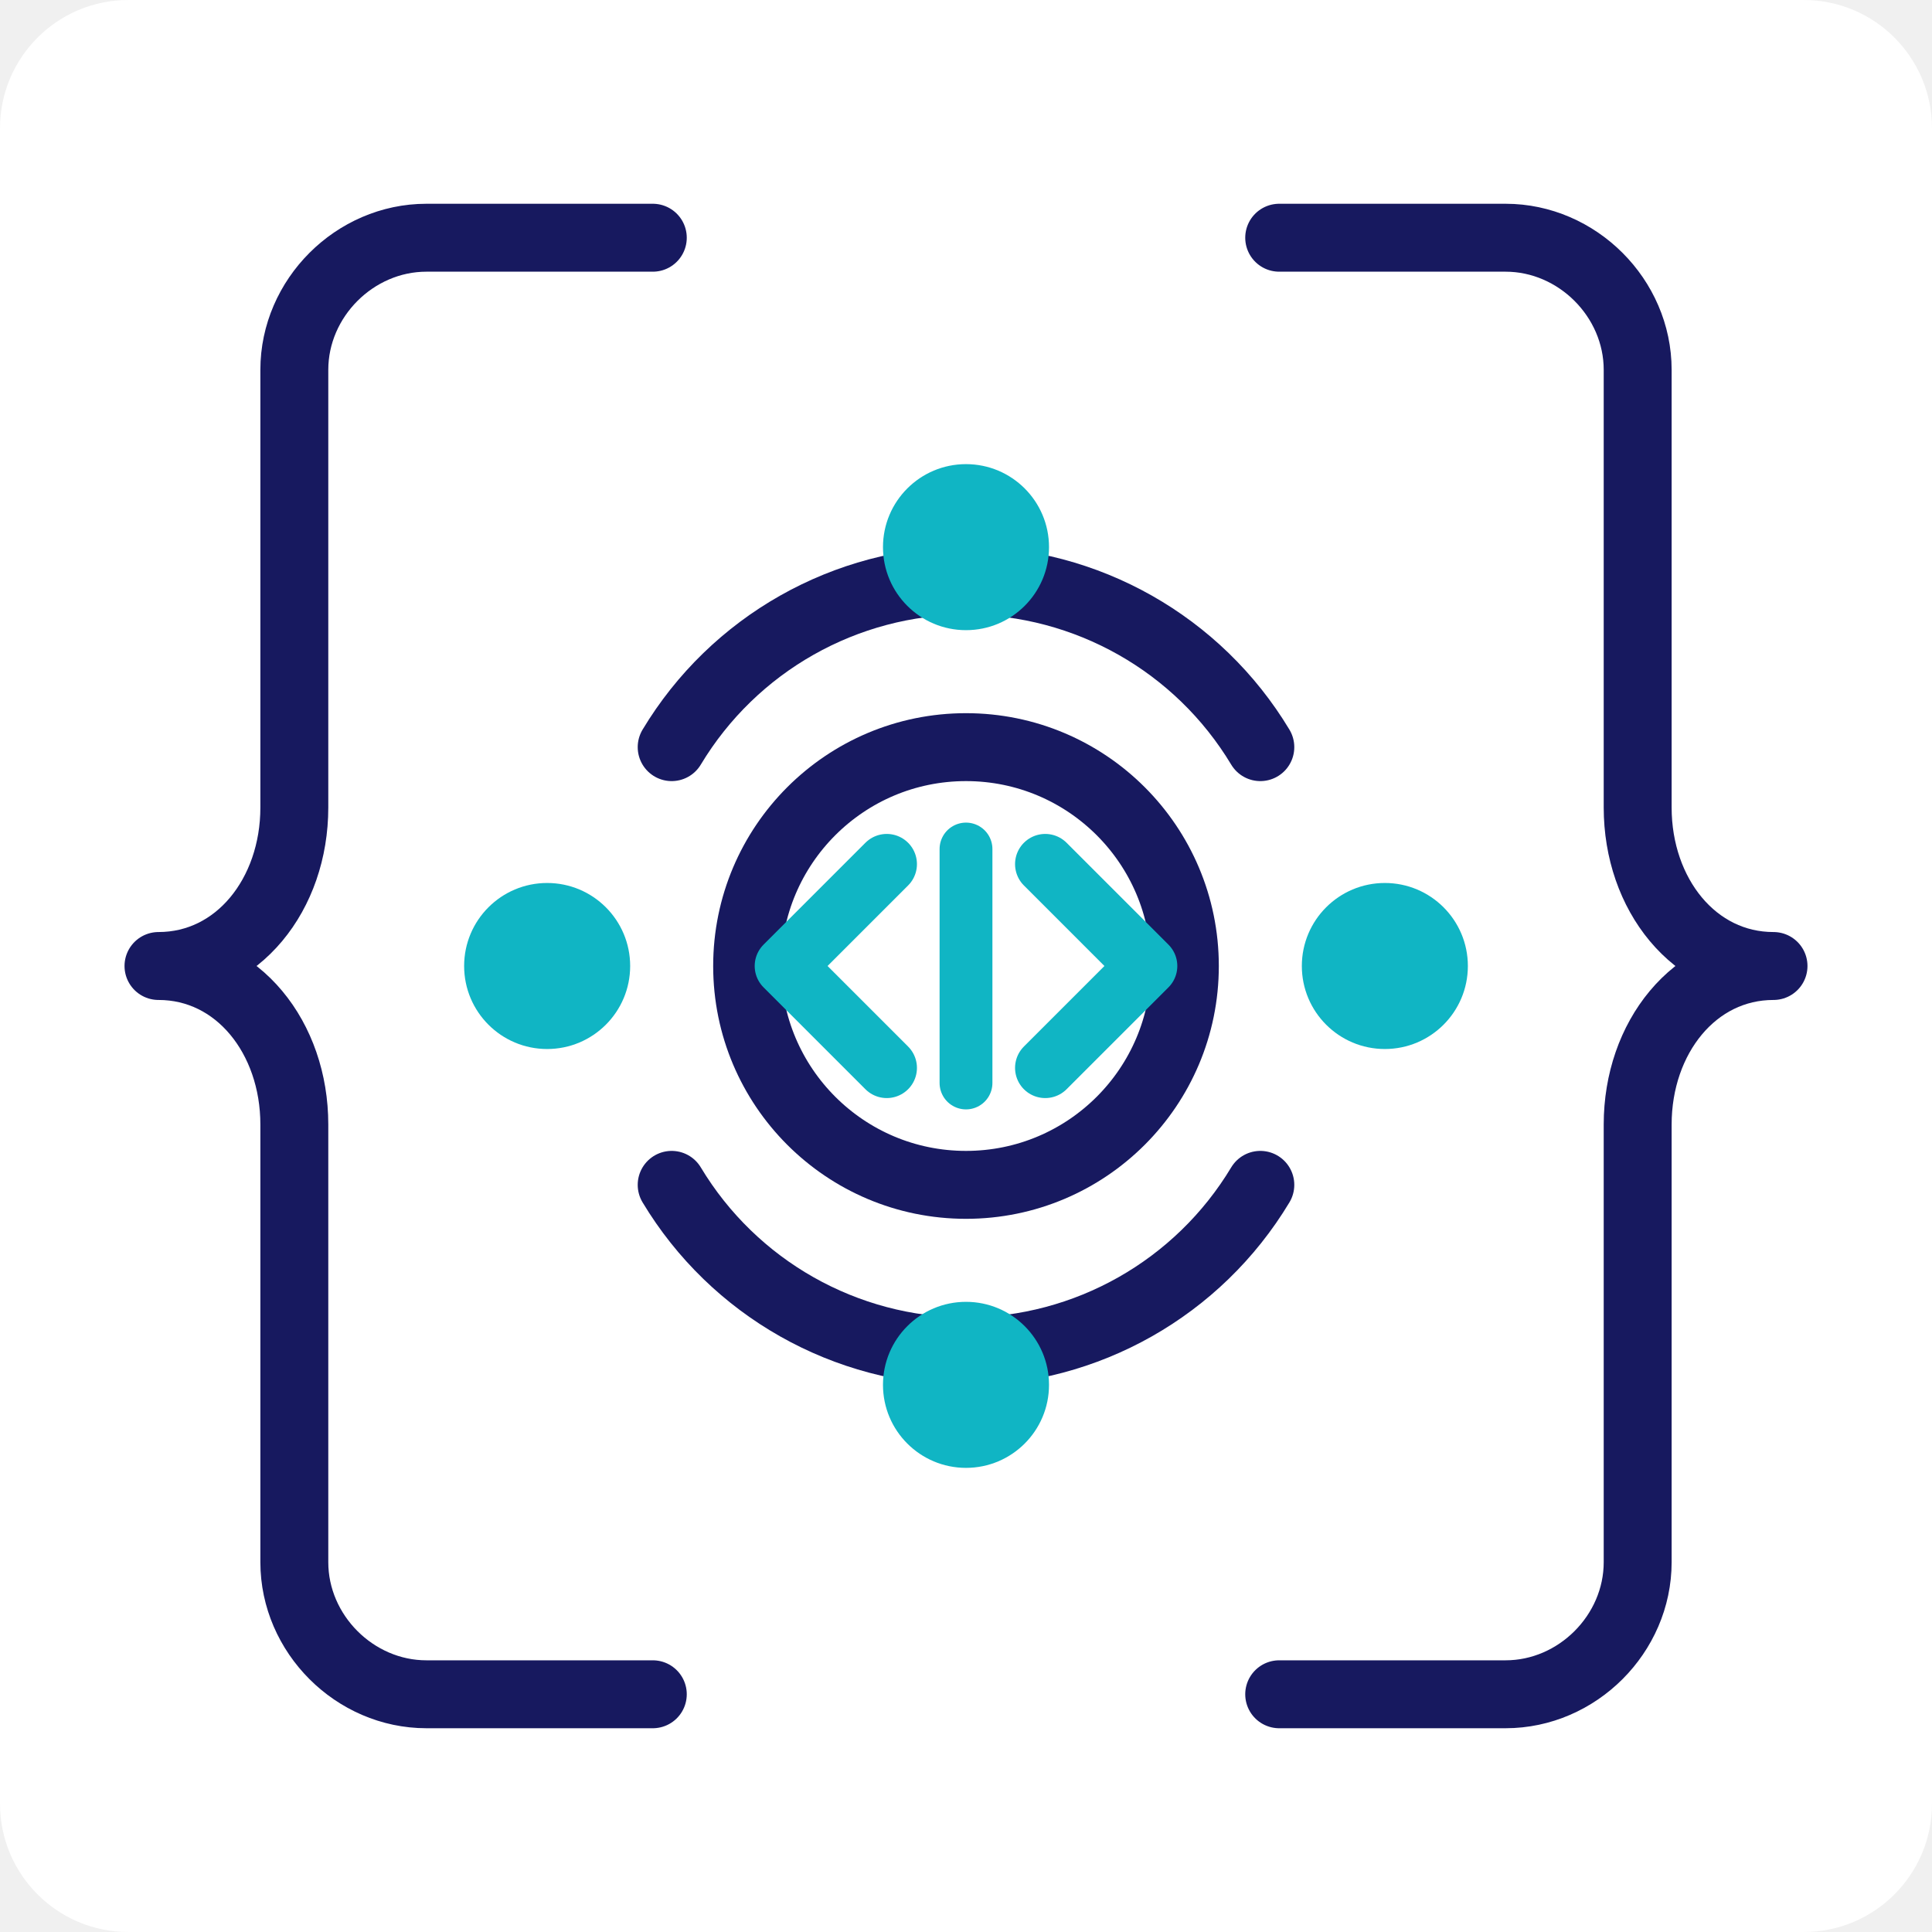
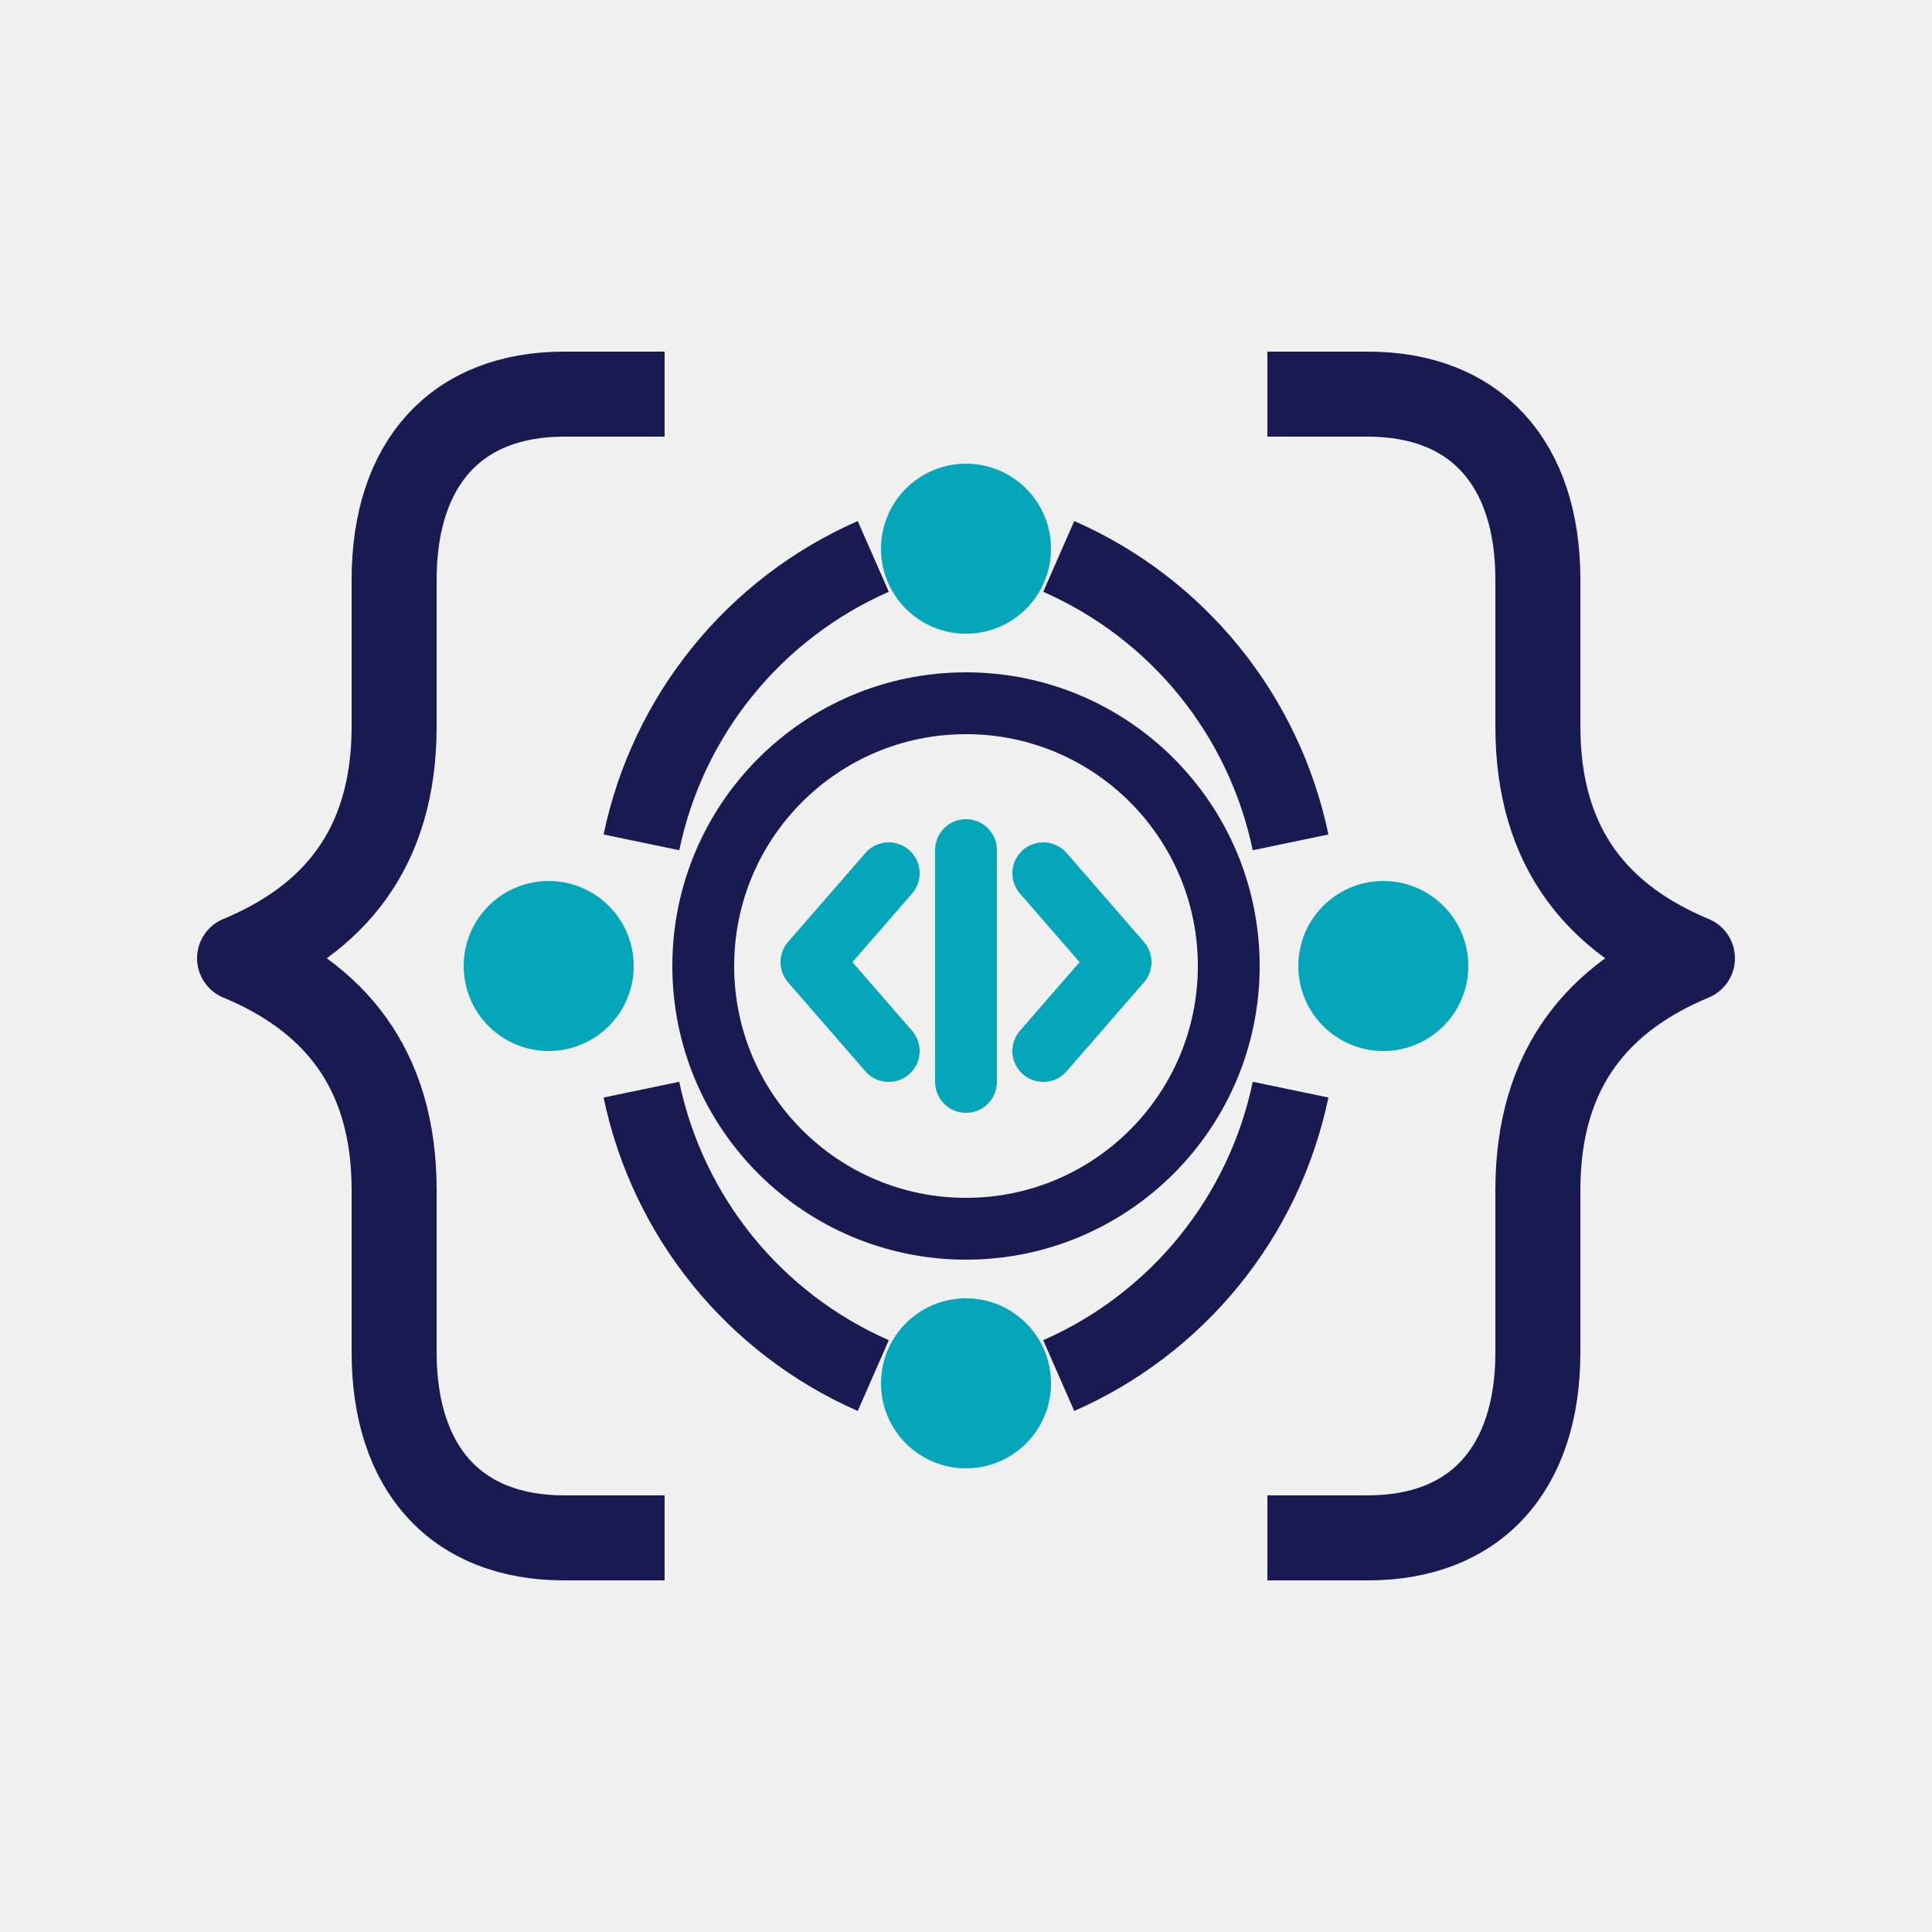
- <svg xmlns="http://www.w3.org/2000/svg" viewBox="0 0 512 512" role="img" aria-label="CodeAgora app icon">
-   <rect width="512" height="512" rx="34" fill="#ffffff" />
-   <g fill="none" stroke-linecap="round" stroke-linejoin="round">
-     <path d="M173 63h-60c-19 0-35 16-35 35v116c0 23-15 42-36 42 21 0 36 19 36 42v116c0 19 16 35 35 35h60" stroke="#17195f" stroke-width="18" />
-     <path d="M339 63h60c19 0 35 16 35 35v116c0 23 15 42 36 42-21 0-36 19-36 42v116c0 19-16 35-35 35h-60" stroke="#17195f" stroke-width="18" />
-     <path d="M178 198a91 91 0 0 1 156 0" stroke="#17195f" stroke-width="18" />
-     <path d="M334 314a91 91 0 0 1-156 0" stroke="#17195f" stroke-width="18" />
-     <circle cx="256" cy="256" r="58" stroke="#17195f" stroke-width="18" />
-     <path d="M235 229l-27 27 27 27" stroke="#10b5c4" stroke-width="16" />
-     <path d="M277 229l27 27-27 27" stroke="#10b5c4" stroke-width="16" />
-     <path d="M256 225v62" stroke="#10b5c4" stroke-width="14" />
-   </g>
-   <g fill="#10b5c4">
-     <circle cx="256" cy="145" r="22" />
-     <circle cx="256" cy="367" r="22" />
-     <circle cx="145" cy="256" r="22" />
-     <circle cx="367" cy="256" r="22" />
-   </g>
+ <svg xmlns="http://www.w3.org/2000/svg" width="250" height="250" viewBox="0 0 250 250" role="img" aria-labelledby="title desc">
+   <defs>
+     <style>
+       .navy {
+         fill: none;
+         stroke: #191A51;
+         stroke-linecap: butt;
+         stroke-linejoin: round;
+       }
+ 
+       .cyan {
+         fill: #05A6B9;
+       }
+     </style>
+   </defs>
+   <path class="navy" stroke-width="11" d="M86 51H73C59 51 51 60 51 75V94C51 110 43 119 31 124C43 129 51 138 51 154V175C51 190 59 199 73 199H86" />
+   <path class="navy" stroke-width="11" d="M164 51H177C191 51 199 60 199 75V94C199 110 207 119 219 124C207 129 199 138 199 154V175C199 190 191 199 177 199H164" />
+   <path class="navy" stroke-width="10" d="M83 109A52 52 0 0 1 113 72" />
+   <path class="navy" stroke-width="10" d="M137 72A52 52 0 0 1 167 109" />
+   <path class="navy" stroke-width="10" d="M167 141A52 52 0 0 1 137 178" />
+   <path class="navy" stroke-width="10" d="M113 178A52 52 0 0 1 83 141" />
+   <circle cx="125" cy="125" r="34" class="navy" stroke-width="8" />
+   <circle cx="125" cy="71" r="11" class="cyan" />
+   <circle cx="179" cy="125" r="11" class="cyan" />
+   <circle cx="125" cy="179" r="11" class="cyan" />
+   <circle cx="71" cy="125" r="11" class="cyan" />
+   <path d="M115 113L105 124.5L115 136M135 113L145 124.5L135 136" fill="none" stroke="#05A6B9" stroke-width="8" stroke-linecap="round" stroke-linejoin="round" />
+   <path d="M125 110V140" fill="none" stroke="#05A6B9" stroke-width="8" stroke-linecap="round" />
</svg>
